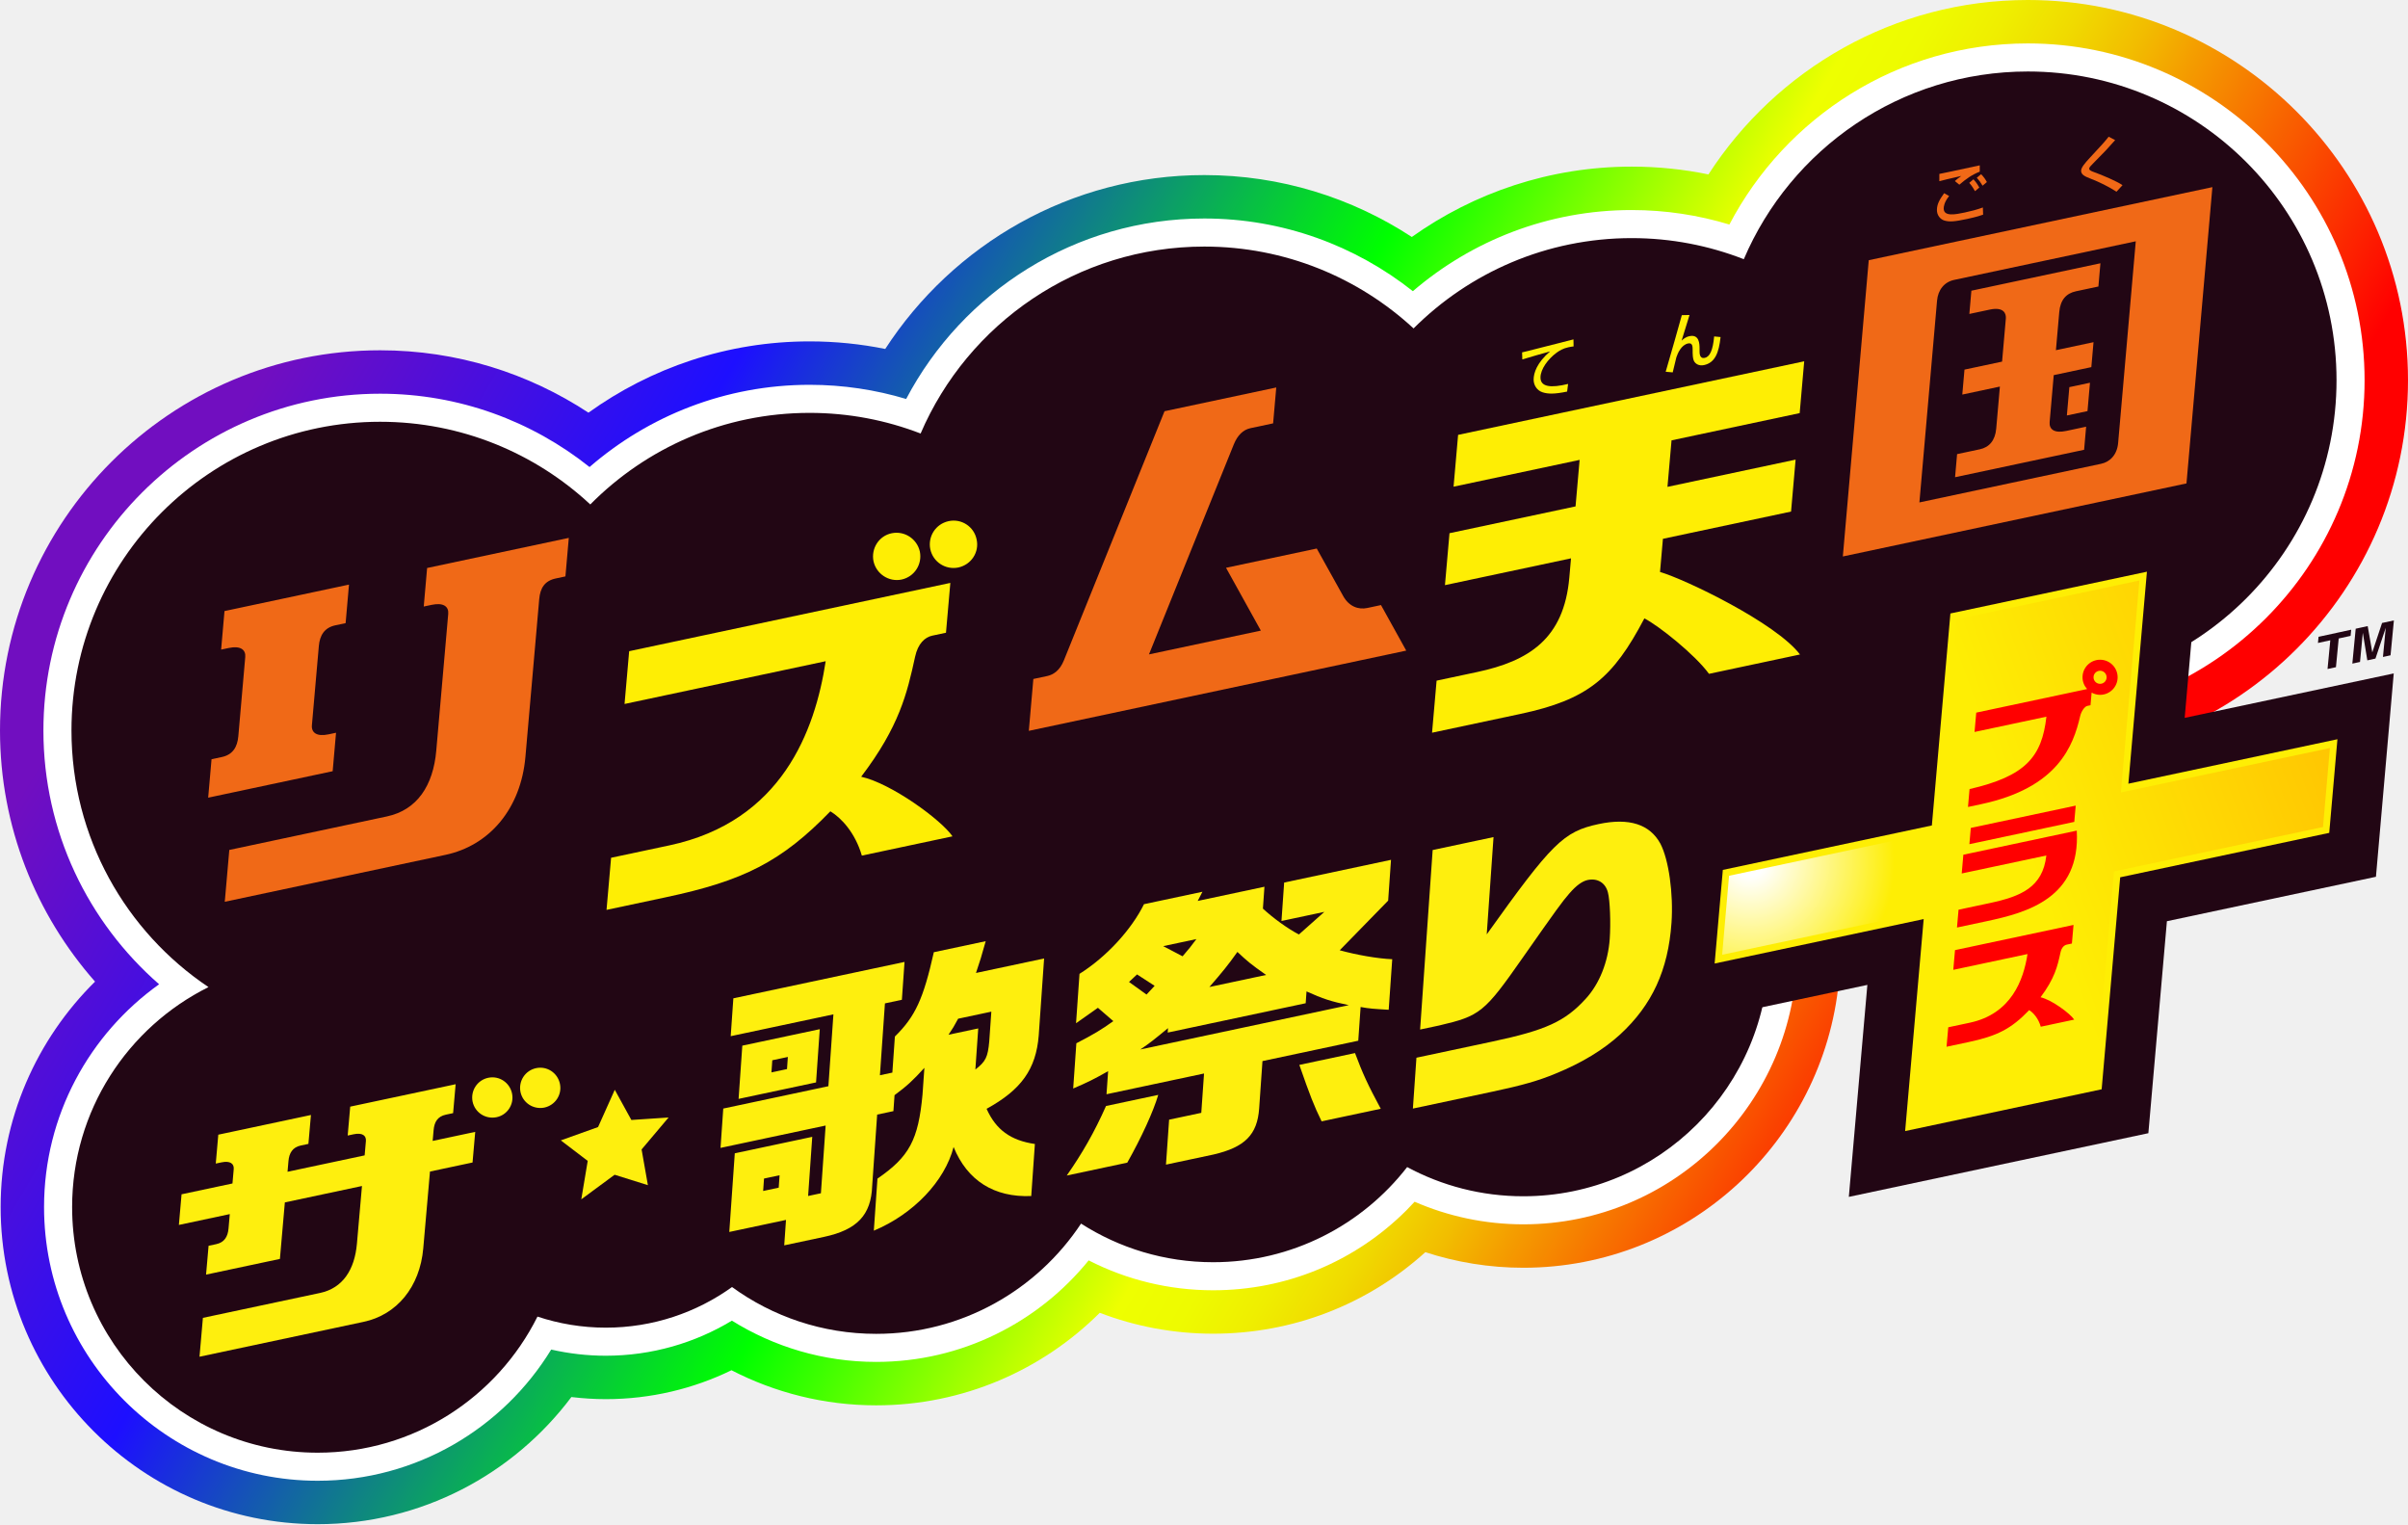
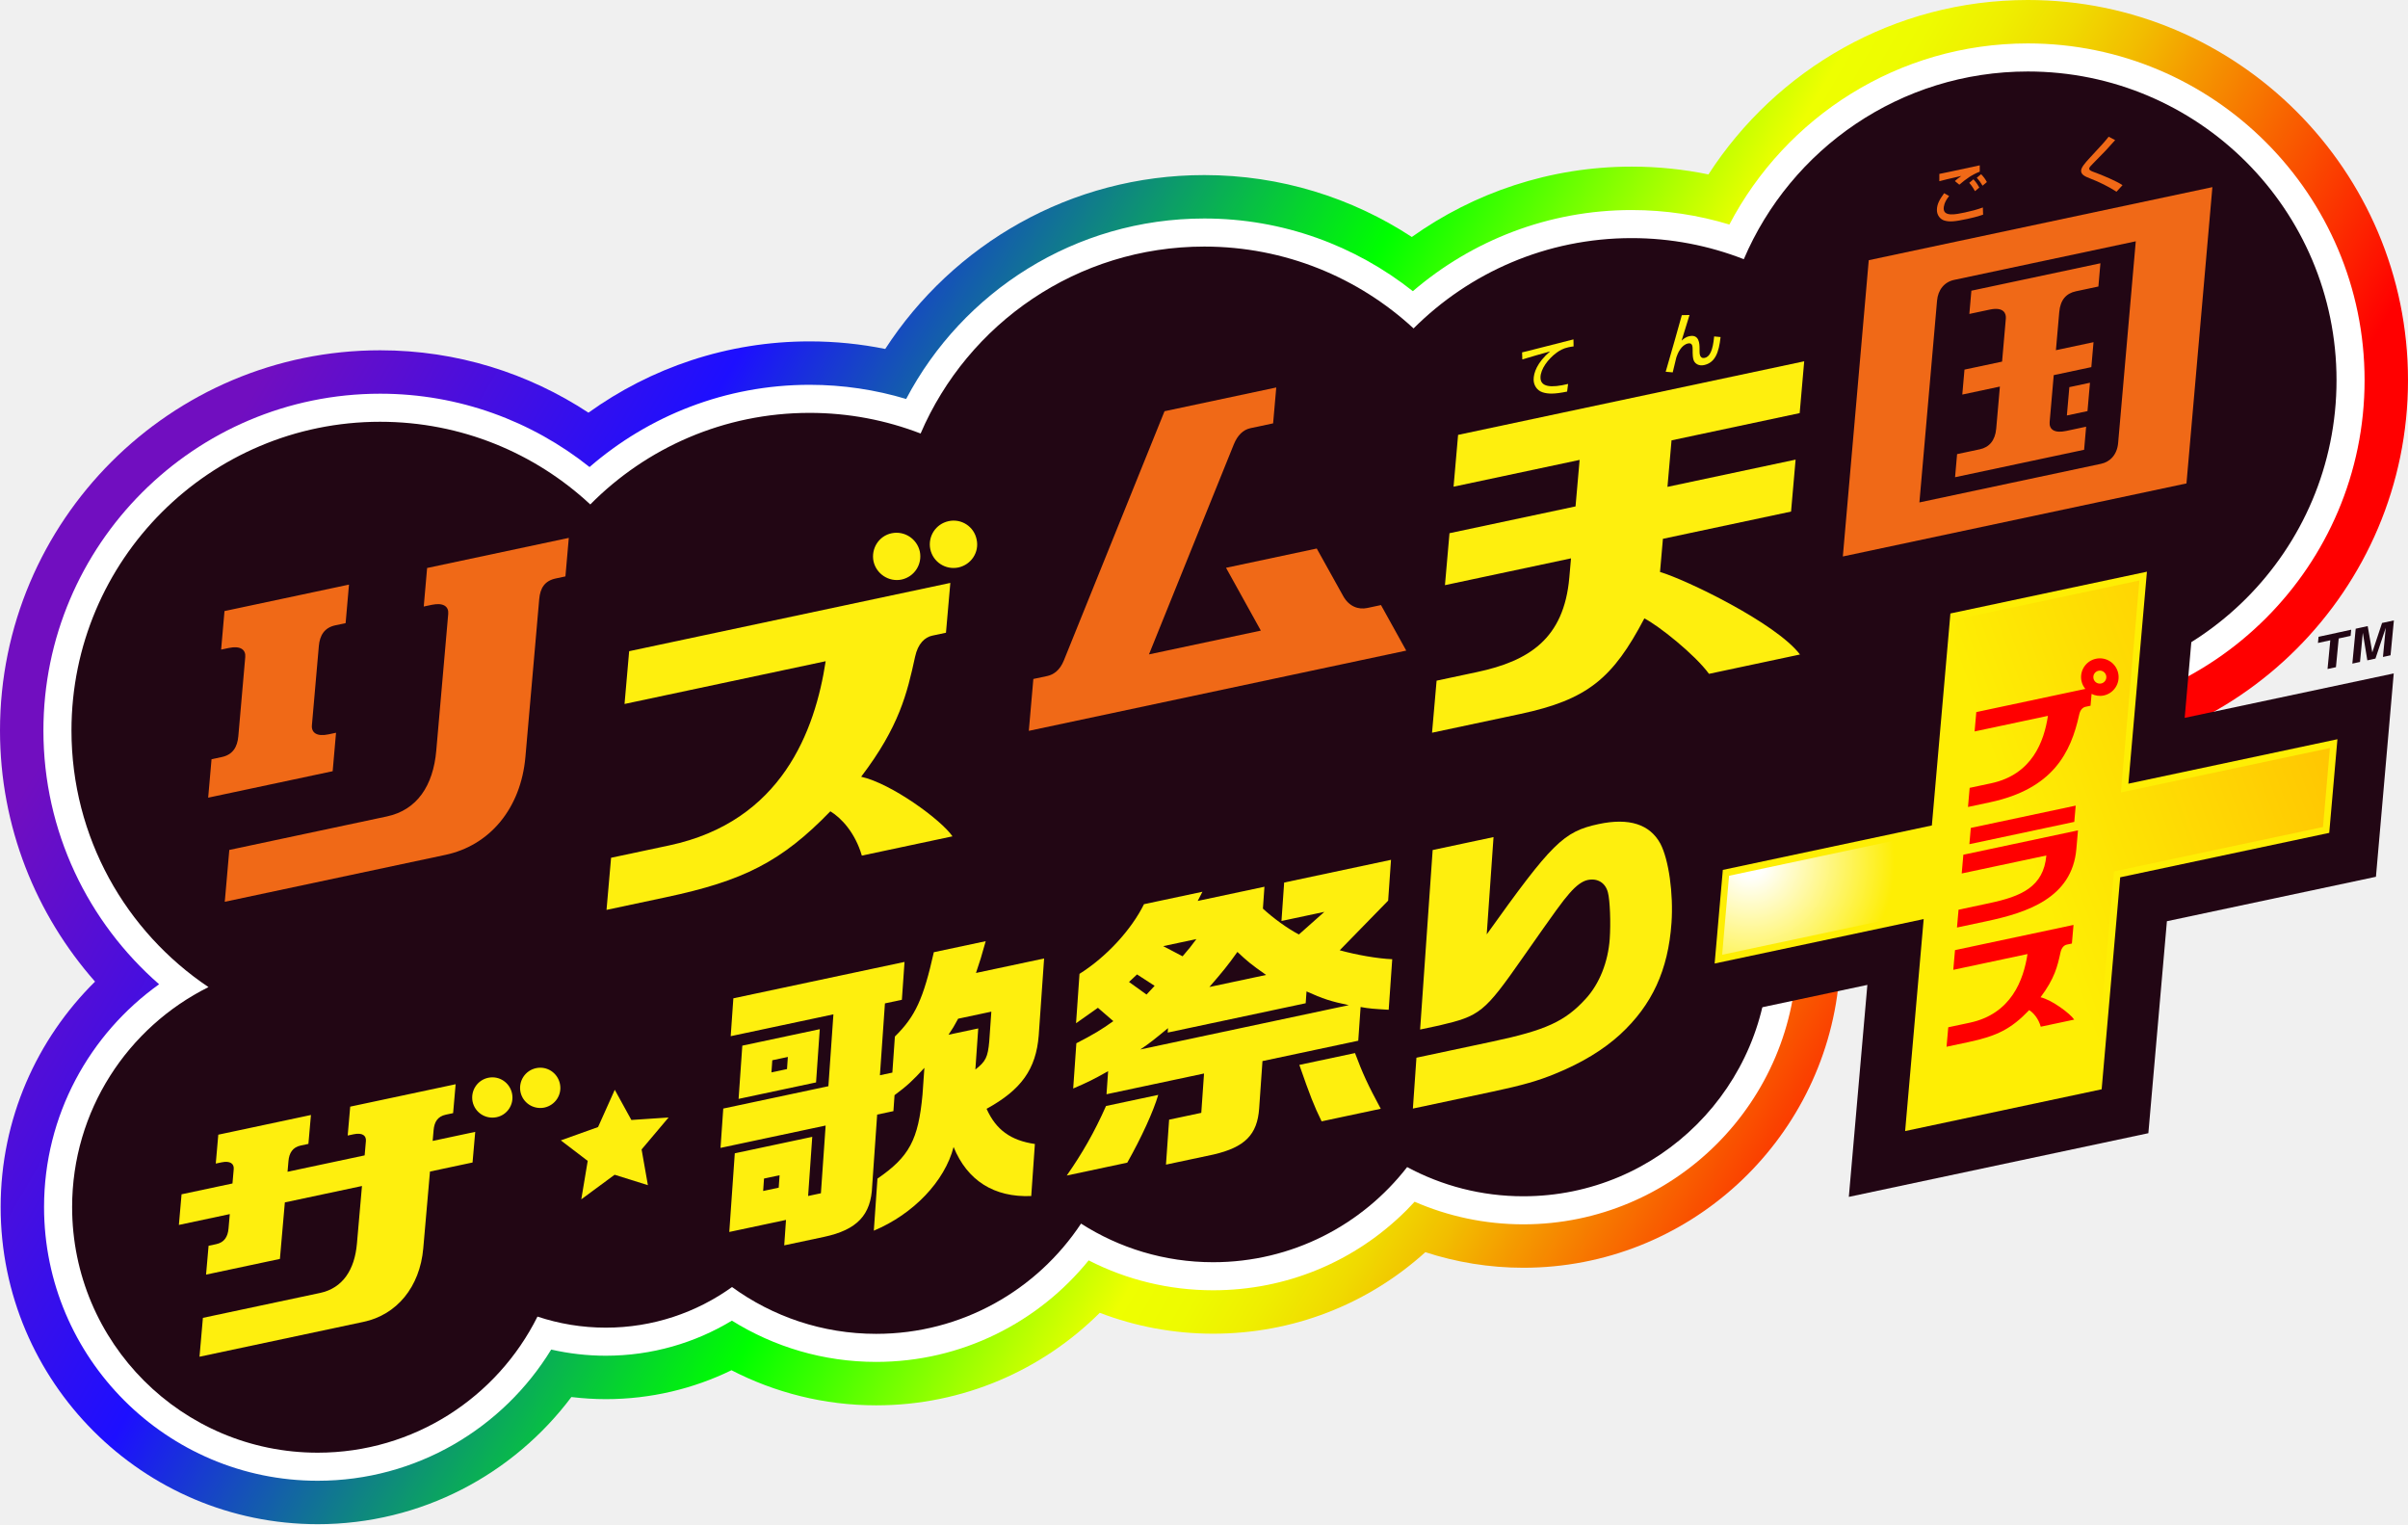
<svg xmlns="http://www.w3.org/2000/svg" xmlns:xlink="http://www.w3.org/1999/xlink" version="1.1" id="Layer_1" x="0px" y="0px" viewBox="0 0 666.667 421.904" xml:space="preserve" width="666.667" height="421.904">
-   <defs id="defs79" />
-   <style type="text/css" id="style2">
+   <defs id="defs35142" />
+   <style type="text/css" id="style35065">
	.st0{fill:url(#Spectrum_1_);}
	.st1{fill:#FFFFFF;}
	.st2{fill:#220614;}
	.st3{fill:#FEEE04;}
- 	.st4{fill:url(#SVGID_1_);}
+ 	.st4{fill:url(#SVGID_2_);}
	.st5{clip-path:url(#SVGID_3_);fill:url(#SVGID_4_);}
	.st6{fill:#FF0000;}
	.st7{fill:#FEEF0E;}
	.st8{fill:#F06917;}
</style>
-   <g id="Cloud_00000017518880614512439360000012841072752615782043_" transform="scale(1.333334)">
+   <g id="Cloud_00000017518880614512439360000012841072752615782043_" transform="scale(1.333333)">
    <linearGradient id="Spectrum_1_" gradientUnits="userSpaceOnUse" x1="411.134" y1="253.977" x2="49.333" y2="45.091">
-       <stop offset="0.05" style="stop-color:#FF0000" id="stop4" />
-       <stop offset="0.2" style="stop-color:#F49F00" id="stop6" />
-       <stop offset="0.226" style="stop-color:#F2BD00" id="stop8" />
-       <stop offset="0.258" style="stop-color:#F0DA00" id="stop10" />
-       <stop offset="0.289" style="stop-color:#EFEE00" id="stop12" />
-       <stop offset="0.32" style="stop-color:#EEFB00" id="stop14" />
-       <stop offset="0.35" style="stop-color:#EEFF00" id="stop16" />
-       <stop offset="0.5" style="stop-color:#00FF00" id="stop18" />
-       <stop offset="0.75" style="stop-color:#1D0FFF" id="stop20" />
-       <stop offset="0.95" style="stop-color:#710EC0" id="stop22" />
+       <stop offset="0.05" style="stop-color:#FF0000" id="stop35067" />
+       <stop offset="0.2" style="stop-color:#F49F00" id="stop35069" />
+       <stop offset="0.226" style="stop-color:#F2BD00" id="stop35071" />
+       <stop offset="0.258" style="stop-color:#F0DA00" id="stop35073" />
+       <stop offset="0.289" style="stop-color:#EFEE00" id="stop35075" />
+       <stop offset="0.32" style="stop-color:#EEFB00" id="stop35077" />
+       <stop offset="0.35" style="stop-color:#EEFF00" id="stop35079" />
+       <stop offset="0.5" style="stop-color:#00FF00" id="stop35081" />
+       <stop offset="0.75" style="stop-color:#1D0FFF" id="stop35083" />
+       <stop offset="0.95" style="stop-color:#710EC0" id="stop35085" />
    </linearGradient>
    <path id="Spectrum" class="st0" d="m 421.064,0 c -27.788,3.1e-4 -52.25,14.447 -66.32,36.21 -5.149,-1.06 -10.478,-1.618 -15.936,-1.618 -17.005,0 -32.757,5.423 -45.657,14.605 -12.4,-8.113 -27.199,-12.849 -43.091,-12.849 -27.741,0 -52.167,14.397 -66.248,36.098 -5.075,-1.028 -10.323,-1.572 -15.696,-1.572 -17.125,0 -32.98,5.499 -45.931,14.8 C 109.754,77.497 94.896,72.722 78.936,72.722 35.411,72.722 0,108.132 0,151.658 c 0,19.967 7.467,38.213 19.735,52.13 -12.091,11.943 -19.601,28.514 -19.601,46.811 0,36.298 29.531,65.83 65.83,65.83 21.519,0 40.659,-10.38 52.678,-26.395 2.356,0.279 4.74,0.437 7.149,0.437 9.35,0 18.203,-2.16 26.094,-6 9.014,4.645 19.223,7.285 30.043,7.285 18.101,0 34.517,-7.346 46.429,-19.209 7.418,2.837 15.363,4.337 23.543,4.336 16.437,0 31.953,-5.986 44.063,-16.923 6.411,2.089 13.245,3.233 20.345,3.233 34.141,0 62.288,-26.128 65.514,-59.437 19.37,-8.05 34.082,-25.094 38.923,-45.891 0.107,4.3e-4 0.213,0.008 0.321,0.008 C 464.59,157.872 500,122.462 500,78.936 500,35.411 464.59,0 421.064,0 Z" style="fill:url(#Spectrum_1_)" />
    <path id="White" class="st1" d="M 421.064,9.014 C 394.165,9.014 370.781,24.292 359.091,46.616 352.668,44.665 345.861,43.606 338.809,43.606 c -17.337,0 -33.208,6.357 -45.44,16.844 -11.92,-9.434 -26.961,-15.088 -43.308,-15.088 -26.845,0 -50.191,15.215 -61.905,37.467 -6.352,-1.904 -13.076,-2.941 -20.039,-2.941 -17.461,0 -33.435,6.448 -45.702,17.07 -11.946,-9.516 -27.055,-15.222 -43.479,-15.222 -38.555,0 -69.922,31.367 -69.922,69.922 0,21.001 9.319,39.854 24.024,52.682 -14.445,10.312 -23.89,27.198 -23.89,46.258 0,31.328 25.488,56.816 56.816,56.816 20.499,0 38.495,-10.915 48.488,-27.236 3.679,0.835 7.474,1.278 11.338,1.278 9.571,0 18.531,-2.663 26.183,-7.282 8.703,5.423 18.966,8.567 29.954,8.567 17.796,0 33.7,-8.23 44.126,-21.078 7.906,4.048 16.708,6.205 25.846,6.205 15.176,0 29.444,-5.91 40.175,-16.641 0.568,-0.568 1.115,-1.151 1.656,-1.739 6.925,3.011 14.556,4.69 22.576,4.69 31.328,0 56.816,-25.488 56.816,-56.816 0,-0.017 -10e-4,-0.034 -10e-4,-0.051 21.637,-6.572 37.845,-25.725 40.067,-48.908 2.587,0.291 5.212,0.456 7.875,0.456 38.556,0 69.922,-31.367 69.922,-69.922 0,-38.555 -31.366,-69.922 -69.922,-69.922 z" />
    <path id="Black" class="st2" d="m 421.065,14.842 c -26.48,6e-5 -49.206,16.06 -58.978,38.97 -7.218,-2.816 -15.063,-4.378 -23.277,-4.378 -17.686,0 -33.698,7.164 -45.295,18.747 -11.423,-10.543 -26.683,-16.991 -43.453,-16.991 -26.418,6e-5 -49.096,15.986 -58.906,38.81 -7.152,-2.757 -14.915,-4.284 -23.039,-4.284 -17.817,0 -33.931,7.275 -45.548,19.01 C 111.126,94.083 95.796,87.563 78.936,87.563 c -35.399,0 -64.095,28.696 -64.095,64.095 0,22.205 11.295,41.769 28.449,53.271 -16.779,8.347 -28.315,25.657 -28.315,45.67 6e-5,28.16 22.829,50.989 50.989,50.989 19.989,-6e-5 37.28,-11.508 45.639,-28.254 4.462,1.482 9.229,2.297 14.188,2.297 9.782,0 18.826,-3.132 26.208,-8.433 8.406,6.107 18.743,9.718 29.928,9.718 17.774,-6e-5 33.416,-9.1 42.543,-22.889 7.922,5.067 17.328,8.016 27.429,8.016 16.386,0 30.957,-7.739 40.285,-19.751 7.182,3.864 15.395,6.061 24.122,6.061 28.16,0 50.989,-22.828 50.989,-50.989 0,-1.52 -0.079,-3.021 -0.21,-4.508 23.15,-4.82 40.544,-25.334 40.544,-49.914 0,-0.449 -0.022,-0.893 -0.034,-1.339 4.344,0.929 8.847,1.429 13.469,1.429 35.398,-6e-5 64.095,-28.696 64.095,-64.095 -7e-5,-35.398 -28.696,-64.095 -64.095,-64.095 z" />
  </g>
-   <g id="_xFF0B__00000023978629862808746240000012705924551133601969_" transform="scale(1.333334)">
-     <g id="_xFF0B__00000173140946624033897590000005884751654392479132_">
-       <polygon class="st2" points="391.437,162.254 348.031,171.48 344.338,213.697 387.743,204.471 383.893,248.48 446.089,235.26 449.94,191.251 493.344,182.025 497.038,139.808 453.633,149.033 457.483,105.024 395.287,118.244 " id="polygon29" />
-       <polygon class="st3" points="401.135,171.371 357.731,180.597 356.03,200.033 399.435,190.807 395.585,234.817 436.39,226.143 440.241,182.133 483.646,172.907 485.346,153.471 441.941,162.697 445.791,118.688 404.986,127.361 " id="polygon31" />
-       <linearGradient id="SVGID_1_" gradientUnits="userSpaceOnUse" x1="358.045" y1="199.57" x2="483.274" y2="153.99" gradientTransform="translate(0.0289,-0.02789)">
-         <stop offset="0.5" style="stop-color:#FEEE04" id="stop33" />
-         <stop offset="1" style="stop-color:#FFC602" id="stop35" />
+   <g id="_xFF0B__3_" transform="scale(1.333333)">
+     <g id="_xFF0B__4_">
+       <polygon class="st2" points="344.338,213.697 387.743,204.471 383.893,248.48 446.089,235.26 449.94,191.251 493.344,182.025 497.038,139.808 453.633,149.034 457.483,105.024 395.287,118.244 391.437,162.254 348.031,171.48 " id="polygon35092" />
+       <polygon class="st3" points="356.03,200.033 399.435,190.807 395.585,234.817 436.39,226.143 440.241,182.133 483.646,172.908 485.346,153.471 441.941,162.697 445.791,118.688 404.986,127.361 401.135,171.371 357.731,180.597 " id="polygon35094" />
+       <linearGradient id="SVGID_2_" gradientUnits="userSpaceOnUse" x1="358.045" y1="199.57" x2="483.274" y2="153.99" gradientTransform="translate(0.0289,-0.02789)">
+         <stop offset="0.5" style="stop-color:#FEEE04" id="stop35096" />
+         <stop offset="1" style="stop-color:#FFC602" id="stop35098" />
      </linearGradient>
-       <polygon class="st4" points="402.429,172.587 359.024,181.813 357.589,198.211 400.994,188.985 397.144,232.995 435.097,224.928 438.947,180.918 482.352,171.692 483.787,155.293 440.382,164.519 444.232,120.51 406.279,128.577 " id="polygon38" style="fill:url(#SVGID_1_)" />
-       <g id="g53">
-         <defs id="defs41">
-           <polygon id="SVGID_2_" points="402.429,172.587 359.024,181.812 357.589,198.211 400.994,188.985 " />
+       <polygon class="st4" points="357.589,198.211 400.994,188.985 397.144,232.995 435.097,224.928 438.947,180.918 482.352,171.692 483.787,155.293 440.382,164.519 444.232,120.51 406.279,128.577 402.429,172.587 359.024,181.813 " id="polygon35101" style="fill:url(#SVGID_2_)" />
+       <g id="g35116">
+         <defs id="defs35104">
+           <polygon id="SVGID_1_" points="357.589,198.211 400.994,188.985 402.429,172.587 359.024,181.813 " />
        </defs>
        <clipPath id="SVGID_3_">
-           <use xlink:href="#SVGID_2_" style="overflow:visible" id="use43" />
+           <use xlink:href="#SVGID_1_" style="overflow:visible" id="use35106" />
        </clipPath>
        <radialGradient id="SVGID_4_" cx="357.35" cy="164.834" r="33.786" gradientTransform="matrix(0.88794,0,0,0.88794,46.09547,32.55471)" gradientUnits="userSpaceOnUse">
-           <stop offset="0.1" style="stop-color:#FFFFFF" id="stop46" />
-           <stop offset="1" style="stop-color:#FEEE04" id="stop48" />
+           <stop offset="0.1" style="stop-color:#FFFFFF" id="stop35109" />
+           <stop offset="1" style="stop-color:#FEEE04" id="stop35111" />
        </radialGradient>
-         <circle class="st5" cx="364.919" cy="180.854" r="30" clip-path="url(#SVGID_3_)" id="circle51" style="fill:url(#SVGID_4_)" />
+         <circle class="st5" cx="364.919" cy="180.854" r="30" clip-path="url(#SVGID_3_)" id="circle35114" style="fill:url(#SVGID_4_)" />
      </g>
    </g>
-     <path d="m 405.583,201.344 15.411,-3.276 c -0.817,5.368 -3.363,12.42 -11.991,14.254 l -4.463,0.948 -0.353,4.041 4.561,-0.969 c 5.905,-1.255 8.831,-2.712 12.592,-6.631 0.838,0.511 1.902,1.671 2.408,3.443 l 6.945,-1.477 c -0.847,-1.27 -4.673,-4.114 -6.991,-4.641 2.935,-3.897 3.527,-6.463 4.141,-9.293 0.218,-1.024 0.752,-1.515 1.317,-1.636 l 1.052,-0.223 0.338,-3.864 -24.609,5.231 z" style="fill:#ff0000;fill-opacity:1;fill-rule:nonzero;stroke:none;stroke-width:1" id="path92" />
-     <path id="ラ_00000114056871430565657440000016529277418042836376_" class="st6" d="m 430.708,170.628 -21.781,4.63 0.295,-3.377 21.781,-4.63 z m 0.513,1.815 -23.548,5.005 -0.34,3.891 17.572,-3.735 c -0.743,6.613 -5.266,8.502 -11.814,9.894 l -6.416,1.364 -0.323,3.697 6.172,-1.312 c 8.475,-1.801 19.505,-4.863 18.697,-18.804 z" />
-     <path id="プ_00000142854579260606841270000017491025503693266609_" class="st6" d="m 436.095,136.965 c -2.013,-0.018 -3.659,1.6 -3.677,3.613 -0.008,0.955 0.359,1.82 0.954,2.475 l -23.022,4.893 -0.351,4.013 14.922,-3.172 c -0.938,8.356 -4.332,12.349 -15.96,15.03 l -0.325,3.713 2.716,-0.577 c 15.976,-3.396 19.147,-12.124 20.57,-18.261 0.235,-1.012 0.917,-2.02 1.483,-2.14 l 0.671,-0.143 0.23,-2.625 c 0.514,0.285 1.095,0.464 1.724,0.469 2.013,0.018 3.659,-1.6 3.677,-3.613 0.018,-2.013 -1.6,-3.659 -3.613,-3.676 z m -0.044,5.004 c -0.751,-0.007 -1.354,-0.62 -1.347,-1.371 0.007,-0.751 0.62,-1.354 1.371,-1.347 0.751,0.007 1.354,0.62 1.347,1.371 -0.007,0.751 -0.62,1.354 -1.371,1.347 z" />
+     <path id="ス_3_" class="st6" d="m 405.583,201.343 15.411,-3.276 c -0.818,5.368 -3.364,12.42 -11.991,14.254 l -4.463,0.949 -0.354,4.041 4.562,-0.97 c 5.905,-1.255 8.831,-2.712 12.592,-6.63 0.838,0.51 1.902,1.671 2.408,3.442 l 6.945,-1.476 c -0.848,-1.27 -4.674,-4.114 -6.991,-4.641 2.934,-3.896 3.526,-6.463 4.141,-9.293 0.218,-1.024 0.751,-1.515 1.317,-1.636 l 1.051,-0.224 0.338,-3.863 -24.608,5.231 z" />
+     <path id="ラ_1_" class="st6" d="m 430.708,170.628 -21.781,4.63 0.295,-3.377 21.781,-4.63 z m 0.767,1.761 -23.802,5.059 -0.34,3.891 17.572,-3.735 c -0.572,6.543 -5.266,8.502 -11.814,9.894 l -6.416,1.364 -0.323,3.697 6.172,-1.312 c 8.355,-1.776 17.723,-4.816 18.611,-14.966 z" />
+     <path id="プ" class="st6" d="m 439.827,139.763 c -0.448,-2.106 -2.518,-3.45 -4.623,-3.002 -2.106,0.448 -3.45,2.518 -3.002,4.623 0.133,0.627 0.423,1.174 0.801,1.638 l -22.641,4.812 -0.352,4.018 15.229,-3.237 c -0.807,5.271 -3.243,12.181 -11.818,14.004 l -4.436,0.943 -0.347,3.968 4.534,-0.964 c 13.103,-2.785 16.828,-10.302 18.559,-18.22 0.22,-1.005 0.745,-1.489 1.308,-1.609 l 1.045,-0.222 0.215,-2.459 c 0.758,0.374 1.634,0.52 2.525,0.331 2.106,-0.448 3.45,-2.518 3.002,-4.623 z m -3.532,2.131 c -0.729,0.155 -1.446,-0.31 -1.601,-1.04 -0.155,-0.729 0.31,-1.446 1.04,-1.601 0.729,-0.155 1.446,0.31 1.601,1.04 0.155,0.729 -0.311,1.446 -1.04,1.601 z" />
  </g>
-   <g id="リズム天国_ザ_x30FB_歌祭り" transform="scale(1.333334)">
+   <g id="リズム天国_ザ_x30FB_歌祭り" transform="scale(1.333333)">
    <path id="り" class="st7" d="m 344.756,175.132 c -2.195,-4.009 -6.484,-5.396 -12.803,-4.053 -7.324,1.557 -9.683,3.933 -23.247,22.905 l 1.412,-20.199 -12.638,2.686 -2.606,37.267 3.949,-0.839 c 8.486,-1.985 9.382,-2.66 17.321,-14.024 7.072,-10.092 8.324,-11.809 9.707,-13.373 1.463,-1.702 2.726,-2.575 3.803,-2.804 2.082,-0.443 3.707,0.603 4.208,2.553 0.45,1.659 0.613,6.402 0.386,9.656 -0.335,4.789 -2.139,9.346 -4.972,12.428 -4.292,4.723 -8.309,6.544 -19.367,8.895 l -15.797,3.358 -0.738,10.56 16.587,-3.526 c 6.175,-1.313 9.496,-2.26 13.065,-3.745 5.534,-2.265 9.895,-4.946 13.37,-8.104 6.654,-6.132 9.989,-13.373 10.676,-23.196 0.421,-6.017 -0.568,-13.125 -2.316,-16.443 z" />
    <path id="祭" class="st7" d="m 229.658,229.612 10.842,-2.305 c -1.017,3.422 -3.443,8.776 -6.431,14.068 l -12.566,2.671 c 3.223,-4.616 5.719,-8.957 8.154,-14.435 z m 40.138,-8.532 c 2.239,6.419 3.018,8.431 4.627,11.718 l 12.278,-2.61 c -2.693,-4.992 -3.796,-7.419 -5.345,-11.565 z m 19.289,-21.942 -0.734,10.498 c -3.099,-0.188 -4.015,-0.235 -5.831,-0.575 l -0.489,6.999 -19.89,4.228 -0.687,9.823 c -0.382,5.464 -2.969,8.071 -9.512,9.582 l -9.837,2.091 0.653,-9.332 6.678,-1.419 0.571,-8.166 -20.249,4.304 0.335,-4.789 c -3.093,1.746 -4.191,2.282 -7.254,3.599 l 0.657,-9.393 c 3.596,-1.853 5.146,-2.787 7.678,-4.596 l -3.202,-2.767 -4.539,3.203 0.717,-10.253 c 5.548,-3.478 10.753,-9.12 13.39,-14.459 l 12.135,-2.579 -0.982,1.902 13.858,-2.946 -0.318,4.543 c 2.126,1.967 5.155,4.166 7.476,5.366 l 5.28,-4.691 -8.903,1.893 0.558,-7.981 22.187,-4.716 -0.593,8.473 -10.058,10.303 c 3.47,0.956 7.802,1.729 10.905,1.856 z m -37.964,5.771 11.776,-2.503 c -3.304,-2.322 -3.903,-2.86 -5.961,-4.781 -1.963,2.776 -3.121,4.171 -5.815,7.284 z m -9.593,-8.485 4.026,2.108 c 1.463,-1.702 1.695,-1.993 2.867,-3.573 z m -7.099,7.436 3.637,2.614 1.683,-1.809 -3.654,-2.368 z m 45.642,4.814 c -3.626,-0.741 -5.424,-1.327 -8.784,-2.851 l -0.172,2.456 -28.65,6.09 0.064,-0.921 c -2.777,2.284 -3.753,3.096 -5.757,4.429 z" />
    <path id="歌" class="st7" d="m 154.135,217.085 -0.773,11.051 16.084,-3.419 0.773,-11.051 z m 9.28,4.862 -3.231,0.687 0.176,-2.517 3.231,-0.687 z m 52.268,-6.997 1.116,-15.963 -14.145,3.007 c 0.894,-2.67 1.072,-3.192 2.018,-6.598 l -10.771,2.289 c -2.16,9.653 -3.833,13.335 -8.086,17.505 l -0.524,7.49 -2.585,0.549 1.043,-14.919 3.519,-0.748 0.549,-7.859 -35.543,7.555 -0.549,7.859 21.326,-4.533 -1.043,14.919 -21.828,4.64 -0.571,8.166 21.828,-4.64 -0.983,14.06 -2.657,0.565 0.859,-12.279 -16.084,3.419 -1.142,16.331 11.776,-2.503 -0.369,5.28 8.257,-1.755 c 6.893,-1.465 9.798,-4.562 10.007,-10.595 l 1.035,-14.796 3.375,-0.717 0.232,-3.315 c 2.612,-1.946 3.745,-2.973 6.197,-5.672 l -0.386,5.526 c -0.872,9.439 -2.743,12.921 -9.357,17.472 l -0.756,10.806 c 8.234,-3.444 14.724,-10.266 16.565,-17.371 2.838,6.957 8.391,10.494 16.123,10.182 l 0.756,-10.806 c -5.041,-0.743 -8.07,-2.942 -10.029,-7.304 7.209,-3.951 10.266,-8.23 10.828,-15.245 z m -53.99,31.617 -3.231,0.687 0.18,-2.579 3.231,-0.687 z m 43.715,-30.34 c -0.295,3.208 -0.714,4.144 -2.882,5.814 l 0.597,-8.534 -6.175,1.313 c 0.948,-1.411 1.108,-1.687 2.001,-3.329 l 6.893,-1.465 z" />
-     <polygon id="_x2605_" class="st7" points="124.183,233.984 116.45,236.75 122.034,241.011 120.7,248.988 127.621,243.885 134.528,246.048 133.222,238.633 138.826,231.994 131.097,232.514 127.652,226.247 " />
+     <polygon id="_x2605_" class="st7" points="122.034,241.011 120.7,248.988 127.621,243.885 134.528,246.048 133.222,238.633 138.826,231.994 131.097,232.514 127.652,226.247 124.183,233.984 116.45,236.75 " />
    <path id="ザ" class="st7" d="m 89.838,236.863 8.838,-1.879 -0.556,6.358 -8.838,1.879 -1.396,15.954 c -0.703,8.034 -5.523,13.813 -12.413,15.254 l -34.048,7.237 0.706,-8.07 24.348,-5.175 c 4.678,-1.001 7.158,-4.798 7.633,-10.222 l 1.048,-11.976 -16.013,3.404 -1.027,11.733 -15.334,3.259 0.524,-5.987 1.583,-0.337 c 1.703,-0.362 2.411,-1.564 2.558,-3.236 l 0.263,-3.003 -10.571,2.247 0.556,-6.358 10.571,-2.247 0.26,-2.97 c 0.098,-1.127 -0.717,-1.801 -2.559,-1.41 l -1.168,0.248 0.525,-5.998 19.235,-4.089 -0.525,5.999 -1.58,0.336 c -1.708,0.363 -2.415,1.568 -2.56,3.225 l -0.195,2.229 16.013,-3.404 0.26,-2.972 c 0.099,-1.127 -0.722,-1.798 -2.561,-1.407 l -1.221,0.26 0.525,-5.998 21.891,-4.653 -0.525,5.999 -1.498,0.318 c -1.727,0.367 -2.405,1.518 -2.553,3.215 z m 26.428,-11.849 c -0.473,-2.271 -2.662,-3.736 -4.933,-3.263 -2.271,0.473 -3.703,2.662 -3.263,4.933 0.473,2.271 2.662,3.703 4.933,3.263 2.271,-0.473 3.736,-2.662 3.263,-4.933 z m -14.879,-1.262 c -2.271,0.473 -3.703,2.662 -3.263,4.933 0.473,2.271 2.662,3.703 4.933,3.263 2.271,-0.44 3.736,-2.662 3.263,-4.933 -0.473,-2.271 -2.662,-3.736 -4.933,-3.263 z" />
-     <path id="国" class="st8" d="m 429.683,80.37 4.282,-0.91 -0.515,5.885 -4.282,0.91 z m 3.484,8.215 -4.166,0.886 c -2.433,0.517 -3.545,-0.328 -3.411,-1.86 l 0.851,-9.732 7.807,-1.66 0.453,-5.179 -7.807,1.659 0.694,-7.927 c 0.22,-2.516 1.448,-3.871 3.447,-4.296 l 4.678,-0.994 0.422,-4.825 -26.795,5.695 -0.422,4.825 4.218,-0.897 c 2.948,-0.627 3.45,0.824 3.36,1.86 l -0.782,8.934 -7.807,1.66 -0.453,5.179 7.807,-1.659 -0.763,8.725 c -0.217,2.482 -1.463,3.884 -3.396,4.295 l -4.73,1.005 -0.419,4.793 26.795,-5.695 z m 26.216,-49.734 -5.381,61.509 -71.353,15.166 5.381,-61.509 z m -15.908,11.242 -37.711,8.016 c -2.027,0.425 -3.356,2.052 -3.553,4.318 l -3.664,41.879 37.711,-8.016 c 1.875,-0.388 3.341,-1.892 3.553,-4.318 z" />
-     <path id="く" class="st8" d="m 434.735,35.703 c -0.366,-0.133 -0.933,-0.342 -0.933,-0.672 3.1e-4,-0.277 0.253,-0.542 0.871,-1.161 2.462,-2.487 2.739,-2.771 4.52,-4.784 l -1.349,-0.702 c -0.884,1.111 -1.224,1.486 -3.775,4.23 -1.313,1.413 -1.945,2.207 -1.945,2.853 -6.7e-4,0.844 0.908,1.205 1.929,1.607 1.903,0.743 3.719,1.636 5.42,2.725 l 1.25,-1.36 c -1.147,-0.785 -4.135,-2.075 -5.988,-2.735 z" />
-     <path id="ご" class="st8" d="m 409.77,37.225 c 0.666,0.702 1.1,1.494 1.216,1.71 l -0.897,0.753 c -0.576,-1.042 -0.985,-1.491 -1.19,-1.728 z m 1.895,1.325 0.896,-0.753 c -0.269,-0.519 -0.691,-1.125 -1.202,-1.632 l -0.897,0.74 c 0.499,0.55 0.755,0.897 1.203,1.645 z m -3.693,5.565 c -1.922,0.409 -4.382,0.904 -4.38,-0.837 3.1e-4,-0.281 0.053,-1.27 1.13,-2.583 l -1.037,-0.583 c -0.936,1.297 -1.5,2.261 -1.501,3.492 -9.2e-4,1.058 0.677,1.932 1.561,2.185 1.088,0.318 2.177,0.207 4.7,-0.33 1.986,-0.422 2.882,-0.733 3.331,-0.895 l -0.05,-1.489 c -1.242,0.452 -2.498,0.772 -3.753,1.039 z m -2.057,-6.525 0.922,0.755 c 1.486,-1.267 2.627,-2.072 4.241,-2.709 l 10e-4,-1.312 c -0.82,0.174 -4.868,1.048 -5.777,1.241 -0.64,0.136 -2.229,0.474 -2.614,0.542 l -10e-4,1.513 c 0.82,-0.228 1.922,-0.489 4.561,-1.09 -0.834,0.606 -0.924,0.679 -1.334,1.06 z" />
-     <path d="m 344.689,118.745 0.603,-6.885 26.606,-5.656 0.944,-10.784 -26.607,5.656 0.845,-9.656 26.607,-5.655 0.94,-10.758 -71.865,15.276 -0.942,10.757 26.174,-5.564 -0.845,9.657 -26.173,5.563 -0.944,10.784 26.174,-5.564 -0.349,3.988 c -1.117,12.77 -8.447,17.334 -19.171,19.621 l -8.389,1.783 -0.945,10.808 18.268,-3.883 c 14.03,-2.976 19.272,-7.398 25.819,-19.851 2.868,1.441 10.475,7.469 13.421,11.51 l 18.893,-4.016 c -4.974,-6.557 -23.906,-15.644 -29.064,-17.131" style="fill:#feee04;fill-opacity:1;fill-rule:nonzero;stroke:none;stroke-width:1" id="path136" />
-     <path id="ん" class="st3" d="m 355.928,69.846 c -0.272,2.98 -0.934,4.237 -1.952,4.453 -1.08,0.23 -1.078,-0.98 -1.078,-1.365 l 10e-4,-0.571 c 0.002,-0.957 -0.045,-3.006 -2.091,-2.571 -0.864,0.184 -1.36,0.661 -1.64,0.933 0.218,-0.763 1.392,-4.48 1.648,-5.332 l -1.6,0.035 c -0.563,2.006 -2.353,8.404 -3.35,11.751 l 1.46,0.128 c 0.09,-0.378 0.73,-3.051 0.756,-3.123 0.268,-0.801 0.996,-2.576 2.432,-2.881 0.953,-0.203 0.952,0.661 0.95,1.511 l -7.9e-4,0.452 c -5.5e-4,0.293 0.036,1.081 0.212,1.536 0.279,0.724 1.091,1.216 2.133,0.995 2.338,-0.497 3.104,-2.613 3.453,-5.822 z" />
-     <path id="て" class="st3" d="m 323.209,73.225 c 0.583,-0.421 1.339,-0.893 2.453,-1.13 0.533,-0.113 0.818,-0.148 1.078,-0.178 l -0.023,-1.458 c -1.276,0.323 -6.963,1.765 -8.028,2.043 -0.854,0.221 -1.785,0.47 -2.639,0.652 l 0.047,1.466 c 1.921,-0.577 3.841,-1.14 5.774,-1.667 -2.766,2.349 -3.425,4.509 -3.428,5.843 -0.002,1.205 0.726,2.28 1.84,2.639 1.127,0.369 2.452,0.411 5.116,-0.142 l 0.201,-1.584 c -3.568,0.875 -5.735,0.636 -5.731,-1.333 0.003,-1.748 1.58,-3.858 3.341,-5.151 z" />
-     <path id="ム_00000161625467416271802300000000863895327961210793_" class="st8" d="m 286.751,125.616 -2.841,0.604 c -1.859,0.4 -3.805,-0.313 -5.003,-2.465 l -5.496,-9.879 -18.835,4.003 7.228,13.04 -23.231,4.938 17.612,-43.592 c 0.77,-1.905 1.942,-3.039 3.44,-3.368 l 4.727,-1.005 0.652,-7.45 -23.2,4.931 -20.912,51.76 c -0.81,2.005 -2.118,2.932 -3.449,3.215 l -2.876,0.611 -0.942,10.769 78.367,-16.658 z" />
-     <path d="m 202.786,111.99 c -0.535,-2.686 -3.184,-4.383 -5.824,-3.793 -2.69,0.585 -4.332,3.188 -3.794,5.824 0.585,2.69 3.189,4.332 5.825,3.793 2.69,-0.585 4.382,-3.184 3.793,-5.824 m -23.972,49.265 c 7.943,-10.45 9.539,-17.323 11.196,-24.902 0.588,-2.744 2.033,-4.062 3.566,-4.387 l 2.849,-0.606 0.905,-10.344 -66.69,14.176 -0.959,10.957 41.766,-8.878 c -2.202,14.374 -9.082,33.267 -32.463,38.237 l -12.096,2.571 -0.947,10.819 12.365,-2.629 c 16.003,-3.401 23.929,-7.321 34.111,-17.835 2.272,1.36 5.161,4.457 6.538,9.195 l 18.823,-4 c -2.304,-3.395 -12.683,-10.979 -18.964,-12.374 m 2.563,-44.728 c -0.538,-2.636 1.108,-5.289 3.794,-5.824 2.636,-0.539 5.235,1.154 5.824,3.793 0.539,2.636 -1.103,5.24 -3.793,5.825 -2.636,0.539 -5.235,-1.154 -5.825,-3.794" style="fill:#feee04;fill-opacity:1;fill-rule:nonzero;stroke:none;stroke-width:1" id="path152" />
-     <path id="リ" class="st8" d="m 69.076,160.107 -25.85,5.495 0.698,-7.983 2.127,-0.452 c 2.289,-0.487 3.24,-2.091 3.435,-4.321 l 1.439,-16.444 c 0.131,-1.502 -0.965,-2.4 -3.44,-1.874 l -1.57,0.333 0.7,-7.999 25.85,-5.495 -0.7,7.999 -2.123,0.451 c -2.295,0.488 -3.245,2.096 -3.438,4.306 l -1.439,16.444 c -0.132,1.512 0.976,2.413 3.444,1.889 l 1.565,-0.333 z m 19.611,-42.187 -0.7,7.999 1.641,-0.349 c 2.471,-0.525 3.575,0.367 3.443,1.87 L 90.585,155.852 c -0.633,7.233 -3.964,12.302 -10.25,13.646 l -32.721,6.955 -0.941,10.762 45.756,-9.726 c 9.26,-1.937 15.733,-9.653 16.671,-20.366 l 2.864,-32.737 c 0.198,-2.263 1.108,-3.799 3.429,-4.292 l 2.013,-0.428 0.7,-7.999 z" />
+     <path id="国_1_" class="st8" d="m 429.683,80.37 4.282,-0.91 -0.515,5.885 -4.282,0.91 z m 3.484,8.215 -4.166,0.886 c -2.433,0.517 -3.545,-0.328 -3.411,-1.86 l 0.851,-9.732 7.807,-1.66 0.453,-5.179 -7.807,1.659 0.694,-7.927 c 0.22,-2.516 1.448,-3.871 3.447,-4.296 l 4.678,-0.994 0.422,-4.825 -26.795,5.695 -0.422,4.825 4.218,-0.897 c 2.948,-0.627 3.45,0.824 3.36,1.86 l -0.782,8.934 -7.807,1.66 -0.453,5.179 7.807,-1.659 -0.763,8.725 c -0.217,2.482 -1.463,3.884 -3.396,4.295 l -4.73,1.005 -0.419,4.793 26.795,-5.695 z m 26.216,-49.734 -5.381,61.509 -71.353,15.167 5.381,-61.509 z m -15.908,11.242 -37.711,8.016 c -2.027,0.425 -3.356,2.052 -3.553,4.318 l -3.664,41.879 37.711,-8.016 c 1.875,-0.388 3.341,-1.892 3.553,-4.318 z" />
+     <path id="く_1_" class="st8" d="m 434.735,35.703 c -0.366,-0.133 -0.933,-0.342 -0.933,-0.672 2.7e-4,-0.277 0.253,-0.542 0.871,-1.161 2.462,-2.487 2.739,-2.771 4.52,-4.784 l -1.349,-0.702 c -0.884,1.111 -1.224,1.486 -3.775,4.23 -1.313,1.413 -1.945,2.207 -1.945,2.853 -6.7e-4,0.844 0.908,1.205 1.929,1.607 1.903,0.743 3.719,1.636 5.42,2.725 l 1.25,-1.36 c -1.147,-0.785 -4.135,-2.075 -5.988,-2.735 z" />
+     <path id="ご_1_" class="st8" d="m 409.769,37.225 c 0.666,0.702 1.1,1.494 1.216,1.71 l -0.897,0.753 c -0.576,-1.042 -0.985,-1.491 -1.19,-1.728 z m 1.895,1.325 0.896,-0.753 c -0.269,-0.519 -0.691,-1.125 -1.202,-1.632 l -0.897,0.74 c 0.499,0.55 0.755,0.897 1.203,1.645 z m -3.693,5.565 c -1.922,0.409 -4.382,0.904 -4.38,-0.837 3.1e-4,-0.281 0.053,-1.27 1.129,-2.583 l -1.037,-0.583 c -0.936,1.297 -1.5,2.261 -1.501,3.492 -9.2e-4,1.058 0.677,1.932 1.561,2.185 1.088,0.318 2.177,0.207 4.7,-0.33 1.986,-0.422 2.882,-0.733 3.331,-0.895 l -0.05,-1.489 c -1.242,0.452 -2.498,0.772 -3.753,1.039 z m -2.057,-6.525 0.922,0.755 c 1.486,-1.267 2.627,-2.072 4.241,-2.709 l 0.001,-1.312 c -0.82,0.174 -4.868,1.048 -5.777,1.241 -0.64,0.136 -2.229,0.474 -2.614,0.542 l -0.001,1.513 c 0.82,-0.228 1.922,-0.489 4.561,-1.09 -0.834,0.606 -0.924,0.679 -1.334,1.06 z" />
+     <path id="天_1_" class="st7" d="m 344.689,118.745 0.602,-6.885 26.607,-5.655 0.943,-10.784 -26.607,5.655 0.845,-9.656 26.607,-5.655 0.941,-10.757 -71.866,15.276 -0.941,10.757 26.173,-5.563 -0.845,9.656 -26.173,5.563 -0.943,10.784 26.173,-5.563 -0.349,3.988 c -1.117,12.77 -8.446,17.334 -19.171,19.621 l -8.388,1.783 -0.946,10.808 18.268,-3.883 c 14.03,-2.976 19.272,-7.397 25.818,-19.851 2.868,1.441 10.476,7.47 13.421,11.51 l 18.893,-4.016 c -4.974,-6.557 -23.906,-15.644 -29.064,-17.131 z" />
+     <path id="ん_1_" class="st7" d="m 355.928,69.846 c -0.272,2.98 -0.934,4.237 -1.952,4.453 -1.08,0.23 -1.078,-0.98 -1.078,-1.365 l 10e-4,-0.571 c 0.002,-0.957 -0.045,-3.006 -2.091,-2.571 -0.864,0.184 -1.36,0.661 -1.64,0.933 0.218,-0.763 1.392,-4.48 1.648,-5.332 l -1.6,0.035 c -0.563,2.006 -2.353,8.404 -3.35,11.751 l 1.46,0.128 c 0.09,-0.378 0.73,-3.051 0.756,-3.123 0.268,-0.801 0.996,-2.576 2.432,-2.881 0.953,-0.203 0.952,0.661 0.95,1.511 l -7.9e-4,0.452 c -5.5e-4,0.293 0.036,1.081 0.212,1.536 0.279,0.724 1.091,1.216 2.133,0.995 2.338,-0.497 3.104,-2.613 3.453,-5.822 z" />
+     <path id="て_1_" class="st7" d="m 323.209,73.225 c 0.583,-0.421 1.339,-0.893 2.453,-1.13 0.533,-0.113 0.818,-0.148 1.078,-0.178 l -0.023,-1.458 c -1.276,0.323 -6.963,1.765 -8.028,2.043 -0.854,0.221 -1.785,0.47 -2.639,0.652 l 0.047,1.466 c 1.921,-0.577 3.841,-1.14 5.774,-1.667 -2.766,2.349 -3.425,4.509 -3.428,5.843 -0.002,1.205 0.726,2.28 1.84,2.639 1.127,0.369 2.452,0.411 5.116,-0.142 l 0.201,-1.584 c -3.568,0.875 -5.735,0.636 -5.731,-1.333 0.003,-1.748 1.58,-3.858 3.341,-5.151 z" />
+     <path id="ム_1_" class="st8" d="m 286.751,125.616 -2.841,0.604 c -1.859,0.4 -3.805,-0.313 -5.003,-2.465 l -5.496,-9.879 -18.835,4.003 7.228,13.04 -23.231,4.938 17.612,-43.592 c 0.77,-1.905 1.942,-3.039 3.44,-3.368 l 4.727,-1.005 0.652,-7.45 -23.2,4.931 -20.912,51.76 c -0.81,2.005 -2.118,2.932 -3.449,3.215 l -2.876,0.611 -0.942,10.769 78.367,-16.658 z" />
+     <path id="ズ_1_" class="st7" d="m 181.377,116.527 c -0.539,-2.636 1.108,-5.29 3.793,-5.824 2.636,-0.539 5.235,1.154 5.824,3.794 0.539,2.636 -1.103,5.239 -3.794,5.824 -2.635,0.539 -5.235,-1.154 -5.824,-3.793 z m -2.564,44.728 c 7.943,-10.45 9.54,-17.323 11.196,-24.903 0.588,-2.743 2.032,-4.061 3.565,-4.387 l 2.849,-0.606 0.905,-10.343 -66.69,14.176 -0.959,10.957 41.766,-8.878 c -2.202,14.373 -9.082,33.267 -32.463,38.237 l -12.096,2.571 -0.947,10.819 12.364,-2.629 c 16.004,-3.401 23.929,-7.321 34.112,-17.835 2.272,1.36 5.161,4.458 6.538,9.196 l 18.822,-4.001 c -2.303,-3.394 -12.683,-10.979 -18.964,-12.373 z m 23.972,-49.265 c -0.535,-2.686 -3.184,-4.383 -5.824,-3.793 -2.69,0.585 -4.332,3.188 -3.794,5.824 0.585,2.69 3.189,4.332 5.824,3.793 2.69,-0.585 4.383,-3.184 3.794,-5.824 z" />
+     <path id="リ_1_" class="st8" d="m 69.076,160.107 -25.85,5.495 0.698,-7.983 2.127,-0.452 c 2.289,-0.487 3.24,-2.091 3.435,-4.321 l 1.439,-16.444 c 0.131,-1.502 -0.965,-2.4 -3.44,-1.874 l -1.57,0.333 0.7,-7.999 25.85,-5.495 -0.7,7.999 -2.123,0.451 c -2.295,0.488 -3.245,2.096 -3.438,4.306 l -1.439,16.444 c -0.132,1.512 0.976,2.413 3.444,1.889 l 1.565,-0.333 z m 19.611,-42.187 -0.7,7.999 1.641,-0.349 c 2.471,-0.525 3.575,0.367 3.443,1.87 l -2.486,28.412 c -0.633,7.233 -3.964,12.302 -10.25,13.646 l -32.721,6.955 -0.941,10.762 45.756,-9.726 c 9.26,-1.937 15.733,-9.653 16.671,-20.366 l 2.864,-32.737 c 0.198,-2.263 1.108,-3.799 3.429,-4.292 l 2.013,-0.428 0.7,-7.999 z" />
  </g>
  <path id="_x2122_" class="st2" d="m 662.761,171.736 -0.928,9.66 -2.1,0.456 0.775,-8.07 -2.851,8.521 -2.248,0.488 -1.25,-7.63 -0.775,8.07 -2.125,0.462 0.928,-9.662 3.32,-0.72 1.265,7.227 0.025,-0.005 2.688,-8.087 z m -21.023,6.242 3.418,-0.742 -0.764,7.948 2.327,-0.505 0.764,-7.948 3.295,-0.715 0.164,-1.708 -9.04,1.963 z" style="stroke-width:1.333" />
</svg>
